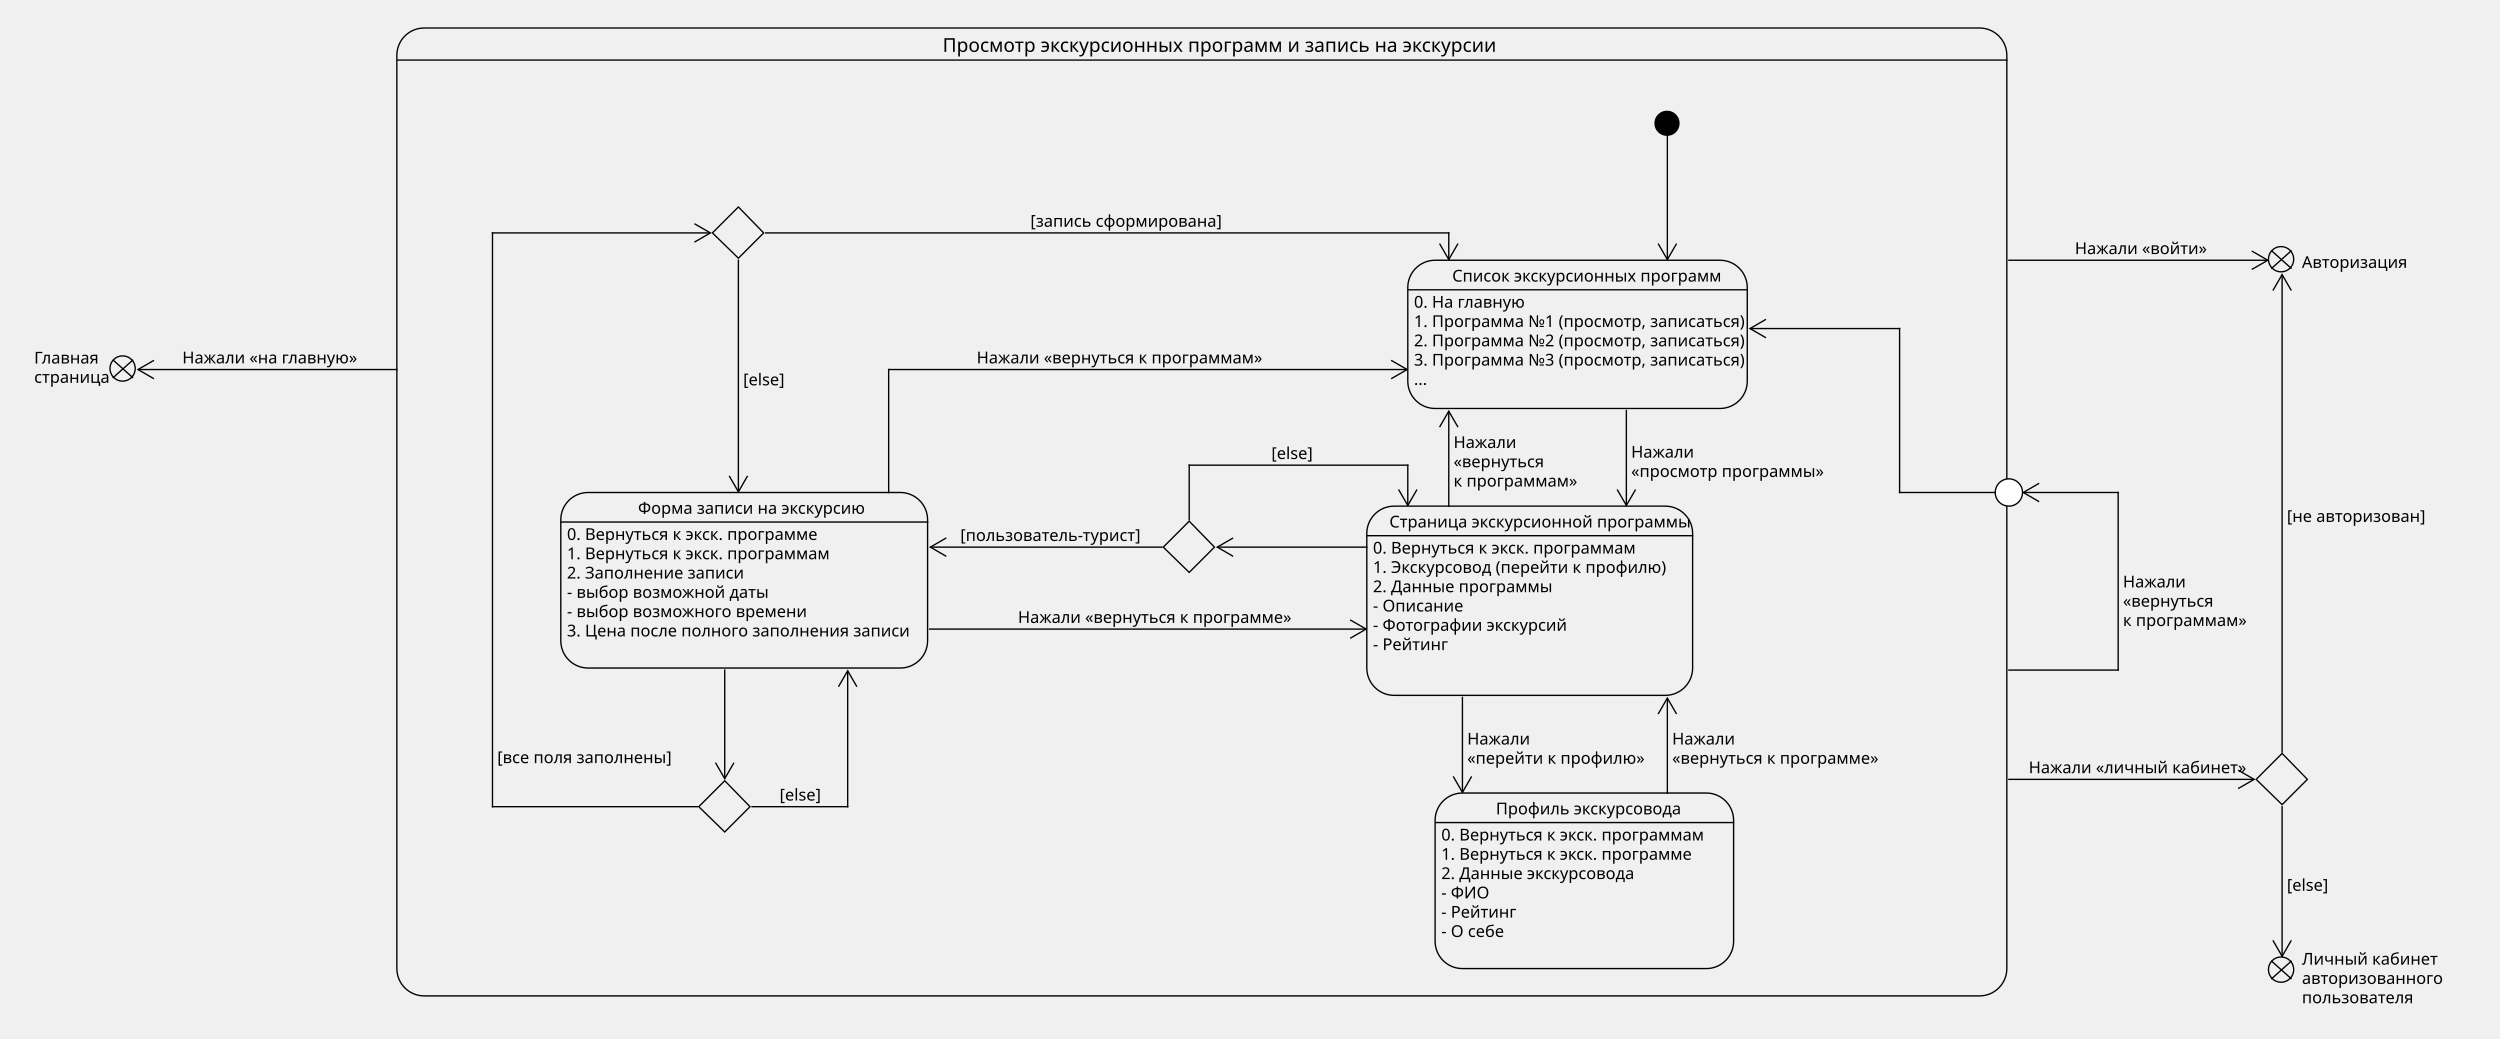
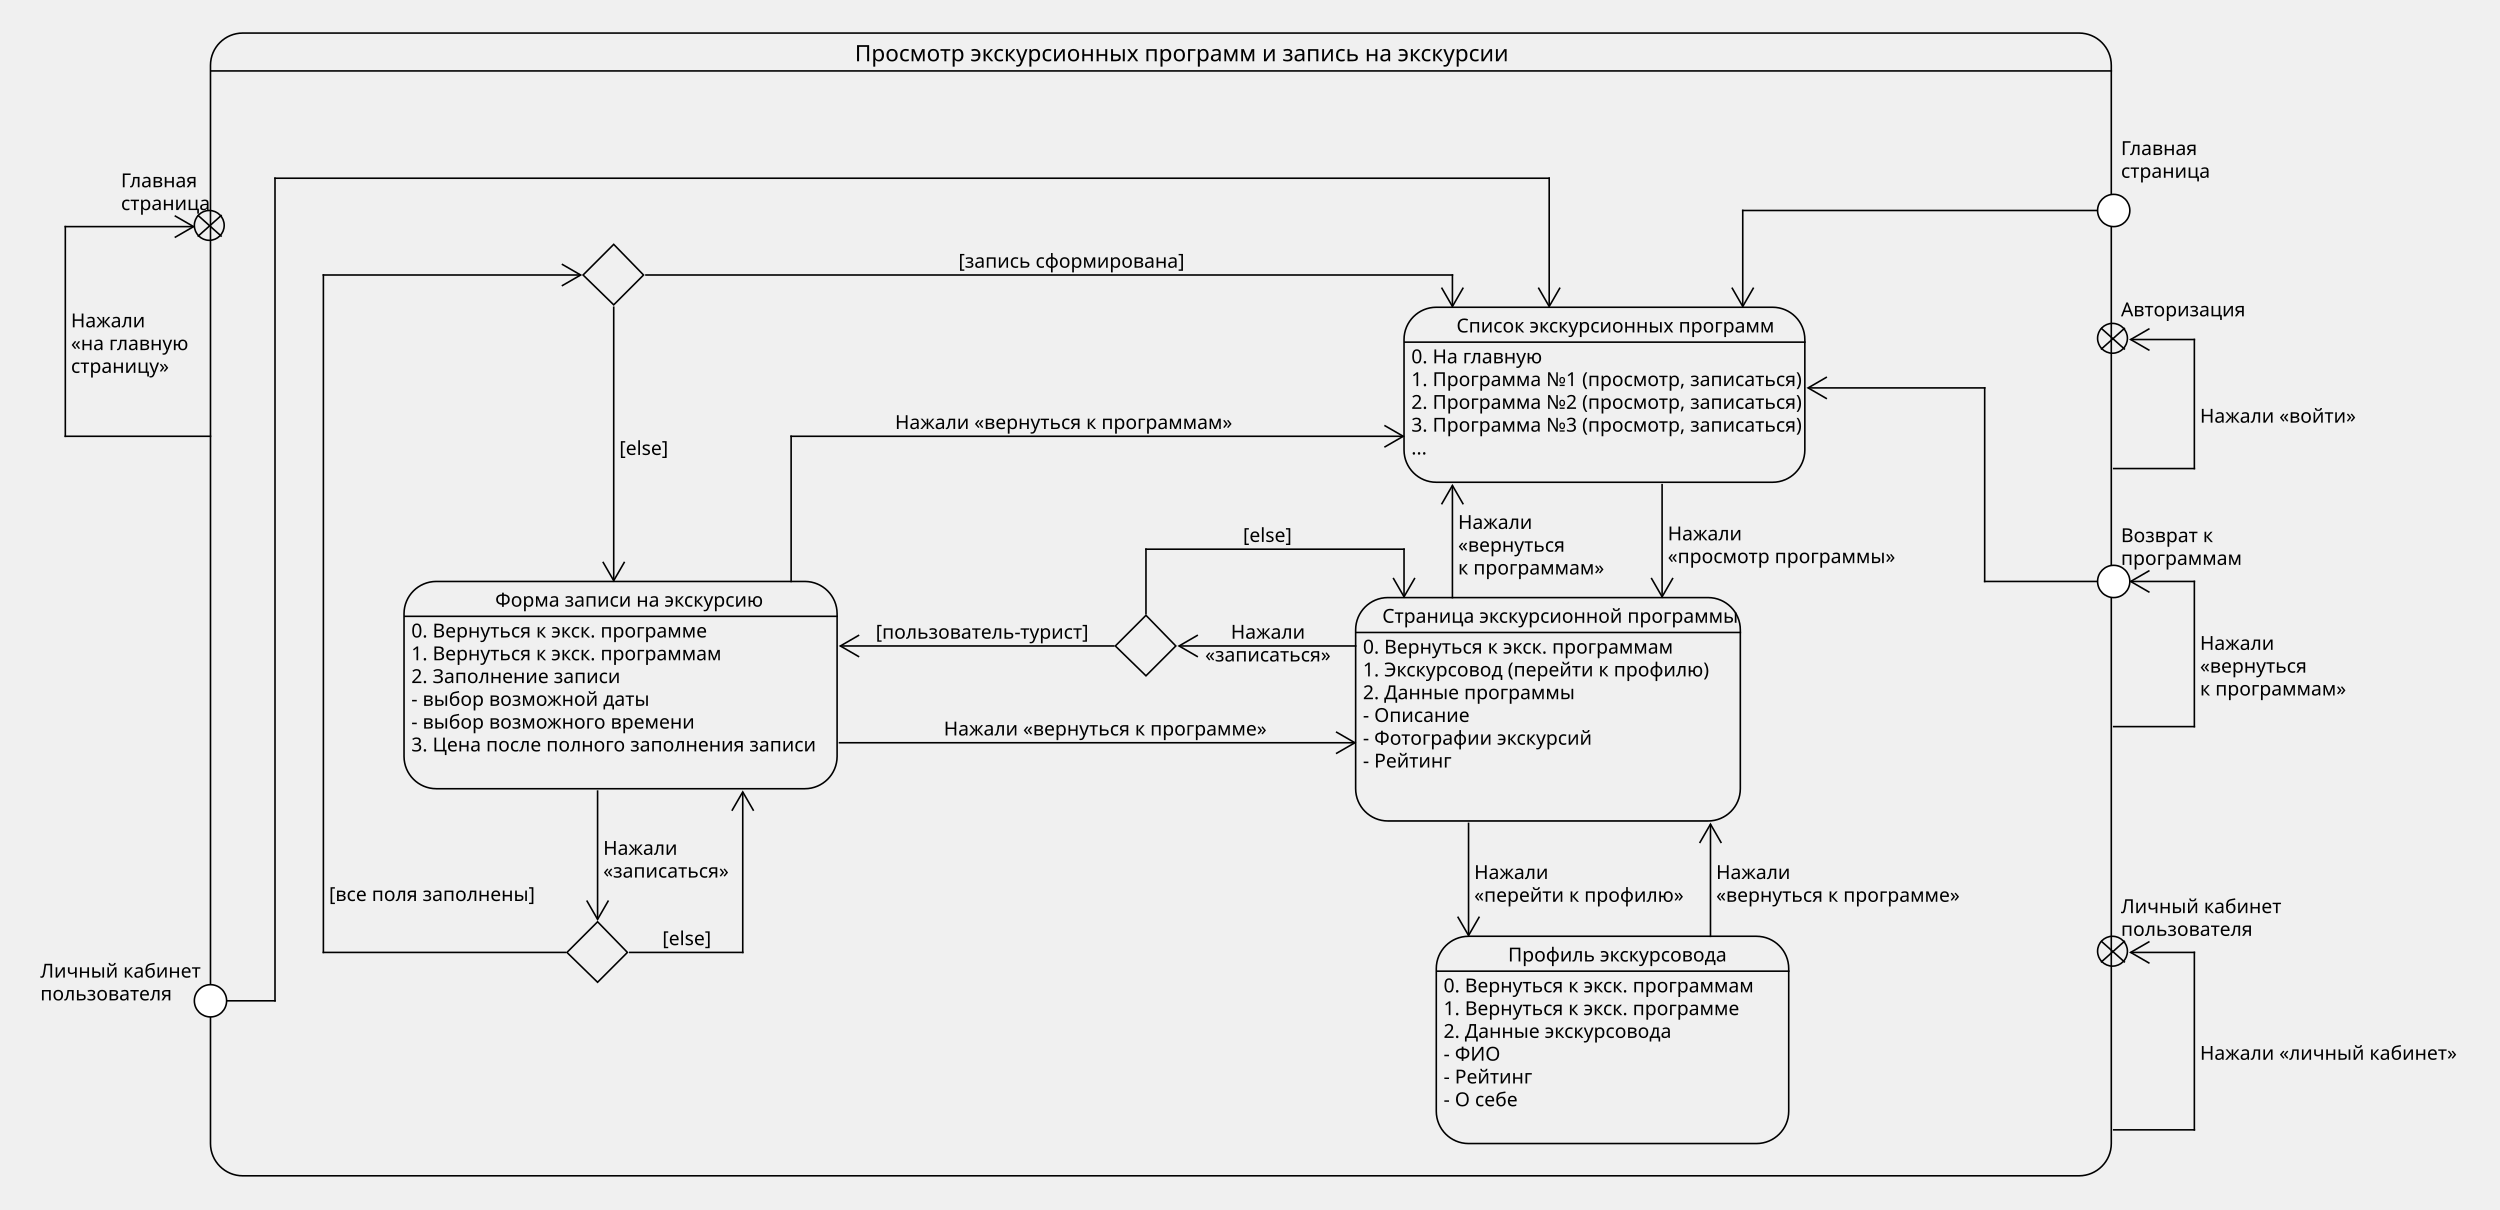
- <svg xmlns="http://www.w3.org/2000/svg" fill-opacity="1" color-rendering="auto" color-interpolation="auto" text-rendering="auto" stroke="black" stroke-linecap="square" width="1830" stroke-miterlimit="10" shape-rendering="auto" stroke-opacity="1" fill="black" stroke-dasharray="none" font-weight="normal" stroke-width="1" viewBox="180 410 1830 760" height="760" font-family="'Dialog'" font-style="normal" stroke-linejoin="miter" font-size="12px" stroke-dashoffset="0" image-rendering="auto">
+ <svg xmlns="http://www.w3.org/2000/svg" fill-opacity="1" color-rendering="auto" color-interpolation="auto" text-rendering="auto" stroke="black" stroke-linecap="square" width="1550" stroke-miterlimit="10" shape-rendering="auto" stroke-opacity="1" fill="black" stroke-dasharray="none" font-weight="normal" stroke-width="1" viewBox="20 260 1550 750" height="750" font-family="'Dialog'" font-style="normal" stroke-linejoin="miter" font-size="12px" stroke-dashoffset="0" image-rendering="auto">
  <defs id="genericDefs" />
  <g>
    <defs id="defs1">
      <clipPath clipPathUnits="userSpaceOnUse" id="clipPath1">
        <path d="M0 0 L2147483647 0 L2147483647 2147483647 L0 2147483647 L0 0 Z" />
      </clipPath>
      <clipPath clipPathUnits="userSpaceOnUse" id="clipPath2">
        <path d="M0 0 L0 70 L100 70 L100 0 Z" />
      </clipPath>
      <clipPath clipPathUnits="userSpaceOnUse" id="clipPath3">
-         <path d="M0 0 L0 50 L130 50 L130 0 Z" />
+         <path d="M0 0 L0 70 L120 70 L120 0 Z" />
      </clipPath>
      <clipPath clipPathUnits="userSpaceOnUse" id="clipPath4">
        <path d="M0 0 L0 20 L20 20 L20 0 Z" />
      </clipPath>
      <clipPath clipPathUnits="userSpaceOnUse" id="clipPath5">
-         <path d="M0 0 L0 40 L40 40 L40 0 Z" />
+         <path d="M0 0 L0 70 L110 70 L110 0 Z" />
      </clipPath>
      <clipPath clipPathUnits="userSpaceOnUse" id="clipPath6">
        <path d="M0 0 L0 30 L100 30 L100 0 Z" />
      </clipPath>
      <clipPath clipPathUnits="userSpaceOnUse" id="clipPath7">
+         <path d="M0 0 L0 40 L40 40 L40 0 Z" />
+       </clipPath>
+       <clipPath clipPathUnits="userSpaceOnUse" id="clipPath8">
        <path d="M0 0 L0 710 L1180 710 L1180 0 Z" />
      </clipPath>
-       <clipPath clipPathUnits="userSpaceOnUse" id="clipPath8">
+       <clipPath clipPathUnits="userSpaceOnUse" id="clipPath9">
        <path d="M0 0 L0 130 L220 130 L220 0 Z" />
      </clipPath>
-       <clipPath clipPathUnits="userSpaceOnUse" id="clipPath9">
+       <clipPath clipPathUnits="userSpaceOnUse" id="clipPath10">
        <path d="M0 0 L0 140 L240 140 L240 0 Z" />
      </clipPath>
-       <clipPath clipPathUnits="userSpaceOnUse" id="clipPath10">
+       <clipPath clipPathUnits="userSpaceOnUse" id="clipPath11">
        <path d="M0 0 L0 110 L250 110 L250 0 Z" />
      </clipPath>
-       <clipPath clipPathUnits="userSpaceOnUse" id="clipPath11">
+       <clipPath clipPathUnits="userSpaceOnUse" id="clipPath12">
        <path d="M0 0 L0 130 L270 130 L270 0 Z" />
      </clipPath>
-       <clipPath clipPathUnits="userSpaceOnUse" id="clipPath12">
-         <path d="M0 0 L0 140 L60 140 L60 0 Z" />
-       </clipPath>
      <clipPath clipPathUnits="userSpaceOnUse" id="clipPath13">
-         <path d="M0 0 L0 380 L120 380 L120 0 Z" />
+         <path d="M0 0 L0 540 L860 540 L860 0 Z" />
      </clipPath>
      <clipPath clipPathUnits="userSpaceOnUse" id="clipPath14">
-         <path d="M0 0 L0 40 L210 40 L210 0 Z" />
+         <path d="M0 0 L0 90 L260 90 L260 0 Z" />
      </clipPath>
      <clipPath clipPathUnits="userSpaceOnUse" id="clipPath15">
-         <path d="M0 0 L0 40 L220 40 L220 0 Z" />
+         <path d="M0 0 L0 140 L230 140 L230 0 Z" />
      </clipPath>
      <clipPath clipPathUnits="userSpaceOnUse" id="clipPath16">
+         <path d="M0 0 L0 160 L120 160 L120 0 Z" />
+       </clipPath>
+       <clipPath clipPathUnits="userSpaceOnUse" id="clipPath17">
+         <path d="M0 0 L0 110 L170 110 L170 0 Z" />
+       </clipPath>
+       <clipPath clipPathUnits="userSpaceOnUse" id="clipPath18">
        <path d="M0 0 L0 150 L220 150 L220 0 Z" />
      </clipPath>
-       <clipPath clipPathUnits="userSpaceOnUse" id="clipPath17">
+       <clipPath clipPathUnits="userSpaceOnUse" id="clipPath19">
+         <path d="M0 0 L0 60 L530 60 L530 0 Z" />
+       </clipPath>
+       <clipPath clipPathUnits="userSpaceOnUse" id="clipPath20">
+         <path d="M0 0 L0 200 L60 200 L60 0 Z" />
+       </clipPath>
+       <clipPath clipPathUnits="userSpaceOnUse" id="clipPath21">
+         <path d="M0 0 L0 450 L190 450 L190 0 Z" />
+       </clipPath>
+       <clipPath clipPathUnits="userSpaceOnUse" id="clipPath22">
        <path d="M0 0 L0 130 L30 130 L30 0 Z" />
      </clipPath>
-       <clipPath clipPathUnits="userSpaceOnUse" id="clipPath18">
-         <path d="M0 0 L0 60 L530 60 L530 0 Z" />
-       </clipPath>
-       <clipPath clipPathUnits="userSpaceOnUse" id="clipPath19">
-         <path d="M0 0 L0 200 L60 200 L60 0 Z" />
-       </clipPath>
-       <clipPath clipPathUnits="userSpaceOnUse" id="clipPath20">
-         <path d="M0 0 L0 450 L190 450 L190 0 Z" />
-       </clipPath>
-       <clipPath clipPathUnits="userSpaceOnUse" id="clipPath21">
-         <path d="M0 0 L0 110 L30 110 L30 0 Z" />
-       </clipPath>
-       <clipPath clipPathUnits="userSpaceOnUse" id="clipPath22">
+       <clipPath clipPathUnits="userSpaceOnUse" id="clipPath23">
+         <path d="M0 0 L0 110 L100 110 L100 0 Z" />
+       </clipPath>
+       <clipPath clipPathUnits="userSpaceOnUse" id="clipPath24">
        <path d="M0 0 L0 40 L350 40 L350 0 Z" />
      </clipPath>
-       <clipPath clipPathUnits="userSpaceOnUse" id="clipPath23">
+       <clipPath clipPathUnits="userSpaceOnUse" id="clipPath25">
        <path d="M0 0 L0 80 L190 80 L190 0 Z" />
      </clipPath>
-       <clipPath clipPathUnits="userSpaceOnUse" id="clipPath24">
-         <path d="M0 0 L0 30 L140 30 L140 0 Z" />
-       </clipPath>
-       <clipPath clipPathUnits="userSpaceOnUse" id="clipPath25">
-         <path d="M0 0 L0 160 L190 160 L190 0 Z" />
-       </clipPath>
      <clipPath clipPathUnits="userSpaceOnUse" id="clipPath26">
+         <path d="M0 0 L0 40 L140 40 L140 0 Z" />
+       </clipPath>
+       <clipPath clipPathUnits="userSpaceOnUse" id="clipPath27">
+         <path d="M0 0 L0 120 L160 120 L160 0 Z" />
+       </clipPath>
+       <clipPath clipPathUnits="userSpaceOnUse" id="clipPath28">
        <path d="M0 0 L0 100 L110 100 L110 0 Z" />
      </clipPath>
-       <clipPath clipPathUnits="userSpaceOnUse" id="clipPath27">
+       <clipPath clipPathUnits="userSpaceOnUse" id="clipPath29">
        <path d="M0 0 L0 100 L150 100 L150 0 Z" />
      </clipPath>
-       <clipPath clipPathUnits="userSpaceOnUse" id="clipPath28">
+       <clipPath clipPathUnits="userSpaceOnUse" id="clipPath30">
        <path d="M0 0 L0 100 L170 100 L170 0 Z" />
      </clipPath>
-       <clipPath clipPathUnits="userSpaceOnUse" id="clipPath29">
+       <clipPath clipPathUnits="userSpaceOnUse" id="clipPath31">
        <path d="M0 0 L0 100 L160 100 L160 0 Z" />
      </clipPath>
-       <clipPath clipPathUnits="userSpaceOnUse" id="clipPath30">
+       <clipPath clipPathUnits="userSpaceOnUse" id="clipPath32">
        <path d="M0 0 L0 130 L410 130 L410 0 Z" />
      </clipPath>
-       <clipPath clipPathUnits="userSpaceOnUse" id="clipPath31">
+       <clipPath clipPathUnits="userSpaceOnUse" id="clipPath33">
        <path d="M0 0 L0 40 L200 40 L200 0 Z" />
      </clipPath>
-       <clipPath clipPathUnits="userSpaceOnUse" id="clipPath32">
+       <clipPath clipPathUnits="userSpaceOnUse" id="clipPath34">
        <path d="M0 0 L0 40 L100 40 L100 0 Z" />
      </clipPath>
    </defs>
-     <g font-family="sans-serif" transform="translate(200,660)">
-       <text x="5" xml:space="preserve" y="16.125" clip-path="url(#clipPath2)" stroke="none">Главная</text>
-       <text x="5" xml:space="preserve" y="30.25" clip-path="url(#clipPath2)" stroke="none">страница</text>
-     </g>
-     <g font-family="sans-serif" transform="translate(1860,1100)">
+     <g font-family="sans-serif" transform="translate(1330,580)">
+       <text x="5" xml:space="preserve" y="16.125" clip-path="url(#clipPath2)" stroke="none">Возврат к</text>
+       <text x="5" xml:space="preserve" y="30.25" clip-path="url(#clipPath2)" stroke="none">программам</text>
+     </g>
+     <g font-family="sans-serif" transform="translate(1330,810)">
      <text x="5" xml:space="preserve" y="16.125" clip-path="url(#clipPath3)" stroke="none">Личный кабинет</text>
-       <text x="5" xml:space="preserve" y="30.25" clip-path="url(#clipPath3)" stroke="none">авторизованного</text>
-       <text x="5" xml:space="preserve" y="44.375" clip-path="url(#clipPath3)" stroke="none">пользователя</text>
-     </g>
-     <g fill="rgb(255,255,255)" fill-opacity="0" transform="translate(1840,1110)" stroke-opacity="0" stroke="rgb(255,255,255)">
+       <text x="5" xml:space="preserve" y="30.25" clip-path="url(#clipPath3)" stroke="none">пользователя</text>
+     </g>
+     <g fill="rgb(255,255,255)" fill-opacity="0" transform="translate(1320,840)" stroke-opacity="0" stroke="rgb(255,255,255)">
      <circle r="9.25" clip-path="url(#clipPath4)" cx="9.75" cy="9.75" stroke="none" />
    </g>
-     <g transform="translate(1840,1110)">
+     <g transform="translate(1320,840)">
      <circle fill="none" r="9.25" clip-path="url(#clipPath4)" cx="9.75" cy="9.75" />
      <path fill="none" d="M2.919 3.667 L17.081 16.333" clip-path="url(#clipPath4)" />
      <path fill="none" d="M2.919 16.333 L17.081 3.667" clip-path="url(#clipPath4)" />
    </g>
-     <g fill="rgb(255,255,255)" fill-opacity="0" transform="translate(1830,960)" stroke-opacity="0" stroke="rgb(255,255,255)">
-       <path d="M20.5 1.5 L39 20.5 L20.5 39 L1.5 20.5 Z" stroke="none" clip-path="url(#clipPath5)" />
-     </g>
-     <g transform="translate(1830,960)">
-       <path fill="none" d="M20.5 1.5 L39 20.5 L20.5 39 L1.5 20.5 Z" clip-path="url(#clipPath5)" />
-     </g>
-     <g fill="rgb(255,255,255)" fill-opacity="0" transform="translate(260,670)" stroke-opacity="0" stroke="rgb(255,255,255)">
+     <g font-family="sans-serif" transform="translate(1330,340)">
+       <text x="5" xml:space="preserve" y="16.125" clip-path="url(#clipPath2)" stroke="none">Главная</text>
+       <text x="5" xml:space="preserve" y="30.25" clip-path="url(#clipPath2)" stroke="none">страница</text>
+     </g>
+     <g font-family="sans-serif" transform="translate(40,850)">
+       <text x="5" xml:space="preserve" y="16.125" clip-path="url(#clipPath5)" stroke="none">Личный кабинет</text>
+       <text x="5" xml:space="preserve" y="30.25" clip-path="url(#clipPath5)" stroke="none">пользователя</text>
+     </g>
+     <g font-family="sans-serif" transform="translate(1330,440)">
+       <text x="5" xml:space="preserve" y="16.125" clip-path="url(#clipPath6)" stroke="none">Авторизация</text>
+     </g>
+     <g fill="rgb(255,255,255)" fill-opacity="0" transform="translate(1320,460)" stroke-opacity="0" stroke="rgb(255,255,255)">
      <circle r="9.25" clip-path="url(#clipPath4)" cx="9.75" cy="9.75" stroke="none" />
    </g>
-     <g transform="translate(260,670)">
+     <g transform="translate(1320,460)">
      <circle fill="none" r="9.25" clip-path="url(#clipPath4)" cx="9.75" cy="9.75" />
      <path fill="none" d="M2.919 3.667 L17.081 16.333" clip-path="url(#clipPath4)" />
      <path fill="none" d="M2.919 16.333 L17.081 3.667" clip-path="url(#clipPath4)" />
    </g>
-     <g font-family="sans-serif" transform="translate(1860,590)">
-       <text x="5" xml:space="preserve" y="16.125" clip-path="url(#clipPath6)" stroke="none">Авторизация</text>
-     </g>
-     <g fill="rgb(255,255,255)" fill-opacity="0" transform="translate(1840,590)" stroke-opacity="0" stroke="rgb(255,255,255)">
+     <g font-family="sans-serif" transform="translate(90,360)">
+       <text x="5" xml:space="preserve" y="16.125" clip-path="url(#clipPath2)" stroke="none">Главная</text>
+       <text x="5" xml:space="preserve" y="30.25" clip-path="url(#clipPath2)" stroke="none">страница</text>
+     </g>
+     <g fill="rgb(255,255,255)" fill-opacity="0" transform="translate(140,390)" stroke-opacity="0" stroke="rgb(255,255,255)">
      <circle r="9.25" clip-path="url(#clipPath4)" cx="9.75" cy="9.75" stroke="none" />
    </g>
-     <g transform="translate(1840,590)">
+     <g transform="translate(140,390)">
      <circle fill="none" r="9.25" clip-path="url(#clipPath4)" cx="9.75" cy="9.75" />
      <path fill="none" d="M2.919 3.667 L17.081 16.333" clip-path="url(#clipPath4)" />
      <path fill="none" d="M2.919 16.333 L17.081 3.667" clip-path="url(#clipPath4)" />
    </g>
-     <g transform="translate(1390,490)">
-       <circle r="8.75" clip-path="url(#clipPath4)" cx="10.25" cy="10.25" stroke="none" />
-       <circle fill="none" r="8.75" clip-path="url(#clipPath4)" cx="10.25" cy="10.25" />
-     </g>
-     <g fill="rgb(255,255,255)" fill-opacity="0" transform="translate(700,560)" stroke-opacity="0" stroke="rgb(255,255,255)">
-       <path d="M20.5 1.5 L39 20.5 L20.5 39 L1.5 20.5 Z" stroke="none" clip-path="url(#clipPath5)" />
-     </g>
-     <g transform="translate(700,560)">
-       <path fill="none" d="M20.5 1.5 L39 20.5 L20.5 39 L1.5 20.5 Z" clip-path="url(#clipPath5)" />
-     </g>
-     <g fill="rgb(255,255,255)" fill-opacity="0" transform="translate(690,980)" stroke-opacity="0" stroke="rgb(255,255,255)">
-       <path d="M20.5 1.5 L39 20.5 L20.5 39 L1.5 20.5 Z" stroke="none" clip-path="url(#clipPath5)" />
-     </g>
-     <g transform="translate(690,980)">
-       <path fill="none" d="M20.5 1.5 L39 20.5 L20.5 39 L1.5 20.5 Z" clip-path="url(#clipPath5)" />
-     </g>
-     <g fill="rgb(255,255,255)" fill-opacity="0" transform="translate(1030,790)" stroke-opacity="0" stroke="rgb(255,255,255)">
-       <path d="M20.5 1.5 L39 20.5 L20.5 39 L1.5 20.5 Z" stroke="none" clip-path="url(#clipPath5)" />
-     </g>
-     <g transform="translate(1030,790)">
-       <path fill="none" d="M20.5 1.5 L39 20.5 L20.5 39 L1.5 20.5 Z" clip-path="url(#clipPath5)" />
-     </g>
-     <g fill="rgb(255,255,255)" fill-opacity="0" transform="translate(470,430)" stroke-opacity="0" stroke="rgb(255,255,255)">
-       <rect x="0.5" y="0.5" clip-path="url(#clipPath7)" width="1178.5" rx="20" ry="20" height="708.5" stroke="none" />
-     </g>
-     <g transform="translate(470,430)">
-       <rect x="0.5" y="0.5" clip-path="url(#clipPath7)" fill="none" width="1178.5" rx="20" ry="20" height="708.5" />
-       <text x="400" font-size="14px" y="17.969" clip-path="url(#clipPath7)" font-family="sans-serif" stroke="none" xml:space="preserve">Просмотр экскурсионных программ и запись на экскурсии</text>
-       <path fill="none" d="M1 23.969 L1179 23.969" clip-path="url(#clipPath7)" />
-     </g>
-     <g fill="rgb(255,255,255)" fill-opacity="0" transform="translate(1230,990)" stroke-opacity="0" stroke="rgb(255,255,255)">
-       <rect x="0.5" y="0.5" clip-path="url(#clipPath8)" width="218.5" rx="20" ry="20" height="128.5" stroke="none" />
-     </g>
-     <g transform="translate(1230,990)">
-       <rect x="0.5" y="0.5" clip-path="url(#clipPath8)" fill="none" width="218.5" rx="20" ry="20" height="128.5" />
-       <text x="45" xml:space="preserve" y="16.125" clip-path="url(#clipPath8)" font-family="sans-serif" stroke="none">Профиль экскурсовода</text>
-       <path fill="none" d="M1 22.125 L219 22.125" clip-path="url(#clipPath8)" />
-       <text x="5" xml:space="preserve" y="35.25" clip-path="url(#clipPath8)" font-family="sans-serif" stroke="none">0. Вернуться к экск. программам</text>
-       <text x="5" xml:space="preserve" y="49.375" clip-path="url(#clipPath8)" font-family="sans-serif" stroke="none">1. Вернуться к экск. программе</text>
-       <text x="5" xml:space="preserve" y="63.5" clip-path="url(#clipPath8)" font-family="sans-serif" stroke="none">2. Данные экскурсовода</text>
-       <text x="5" xml:space="preserve" y="77.625" clip-path="url(#clipPath8)" font-family="sans-serif" stroke="none">- ФИО</text>
-       <text x="5" xml:space="preserve" y="91.75" clip-path="url(#clipPath8)" font-family="sans-serif" stroke="none">- Рейтинг</text>
-       <text x="5" xml:space="preserve" y="105.875" clip-path="url(#clipPath8)" font-family="sans-serif" stroke="none">- О себе</text>
-     </g>
-     <g fill="rgb(255,255,255)" fill-opacity="0" transform="translate(1180,780)" stroke-opacity="0" stroke="rgb(255,255,255)">
-       <rect x="0.5" y="0.5" clip-path="url(#clipPath9)" width="238.5" rx="20" ry="20" height="138.5" stroke="none" />
-     </g>
-     <g transform="translate(1180,780)">
-       <rect x="0.5" y="0.5" clip-path="url(#clipPath9)" fill="none" width="238.5" rx="20" ry="20" height="138.5" />
-       <text x="17" xml:space="preserve" y="16.125" clip-path="url(#clipPath9)" font-family="sans-serif" stroke="none">Страница экскурсионной программы</text>
-       <path fill="none" d="M1 22.125 L239 22.125" clip-path="url(#clipPath9)" />
+     <g fill="rgb(255,255,255)" fill-opacity="0" transform="translate(380,410)" stroke-opacity="0" stroke="rgb(255,255,255)">
+       <path d="M20.5 1.5 L39 20.5 L20.5 39 L1.5 20.5 Z" stroke="none" clip-path="url(#clipPath7)" />
+     </g>
+     <g transform="translate(380,410)">
+       <path fill="none" d="M20.5 1.5 L39 20.5 L20.5 39 L1.5 20.5 Z" clip-path="url(#clipPath7)" />
+     </g>
+     <g fill="rgb(255,255,255)" fill-opacity="0" transform="translate(370,830)" stroke-opacity="0" stroke="rgb(255,255,255)">
+       <path d="M20.5 1.5 L39 20.5 L20.5 39 L1.5 20.5 Z" stroke="none" clip-path="url(#clipPath7)" />
+     </g>
+     <g transform="translate(370,830)">
+       <path fill="none" d="M20.5 1.5 L39 20.5 L20.5 39 L1.5 20.5 Z" clip-path="url(#clipPath7)" />
+     </g>
+     <g fill="rgb(255,255,255)" fill-opacity="0" transform="translate(710,640)" stroke-opacity="0" stroke="rgb(255,255,255)">
+       <path d="M20.5 1.5 L39 20.5 L20.5 39 L1.5 20.5 Z" stroke="none" clip-path="url(#clipPath7)" />
+     </g>
+     <g transform="translate(710,640)">
+       <path fill="none" d="M20.5 1.5 L39 20.5 L20.5 39 L1.5 20.5 Z" clip-path="url(#clipPath7)" />
+     </g>
+     <g fill="rgb(255,255,255)" fill-opacity="0" transform="translate(150,280)" stroke-opacity="0" stroke="rgb(255,255,255)">
+       <rect x="0.5" y="0.5" clip-path="url(#clipPath8)" width="1178.5" rx="20" ry="20" height="708.5" stroke="none" />
+     </g>
+     <g transform="translate(150,280)">
+       <rect x="0.5" y="0.5" clip-path="url(#clipPath8)" fill="none" width="1178.5" rx="20" ry="20" height="708.5" />
+       <text x="400" font-size="14px" y="17.969" clip-path="url(#clipPath8)" font-family="sans-serif" stroke="none" xml:space="preserve">Просмотр экскурсионных программ и запись на экскурсии</text>
+       <path fill="none" d="M1 23.969 L1179 23.969" clip-path="url(#clipPath8)" />
+     </g>
+     <g fill="rgb(255,255,255)" fill-opacity="0" transform="translate(910,840)" stroke-opacity="0" stroke="rgb(255,255,255)">
+       <rect x="0.5" y="0.5" clip-path="url(#clipPath9)" width="218.5" rx="20" ry="20" height="128.5" stroke="none" />
+     </g>
+     <g transform="translate(910,840)">
+       <rect x="0.5" y="0.5" clip-path="url(#clipPath9)" fill="none" width="218.5" rx="20" ry="20" height="128.5" />
+       <text x="45" xml:space="preserve" y="16.125" clip-path="url(#clipPath9)" font-family="sans-serif" stroke="none">Профиль экскурсовода</text>
+       <path fill="none" d="M1 22.125 L219 22.125" clip-path="url(#clipPath9)" />
      <text x="5" xml:space="preserve" y="35.25" clip-path="url(#clipPath9)" font-family="sans-serif" stroke="none">0. Вернуться к экск. программам</text>
-       <text x="5" xml:space="preserve" y="49.375" clip-path="url(#clipPath9)" font-family="sans-serif" stroke="none">1. Экскурсовод (перейти к профилю)</text>
-       <text x="5" xml:space="preserve" y="63.5" clip-path="url(#clipPath9)" font-family="sans-serif" stroke="none">2. Данные программы</text>
-       <text x="5" xml:space="preserve" y="77.625" clip-path="url(#clipPath9)" font-family="sans-serif" stroke="none">- Описание</text>
-       <text x="5" xml:space="preserve" y="91.75" clip-path="url(#clipPath9)" font-family="sans-serif" stroke="none">- Фотографии экскурсий</text>
-       <text x="5" xml:space="preserve" y="105.875" clip-path="url(#clipPath9)" font-family="sans-serif" stroke="none">- Рейтинг</text>
-     </g>
-     <g fill="rgb(255,255,255)" fill-opacity="0" transform="translate(1210,600)" stroke-opacity="0" stroke="rgb(255,255,255)">
-       <rect x="0.5" y="0.5" clip-path="url(#clipPath10)" width="248.5" rx="20" ry="20" height="108.5" stroke="none" />
-     </g>
-     <g transform="translate(1210,600)">
-       <rect x="0.5" y="0.5" clip-path="url(#clipPath10)" fill="none" width="248.5" rx="20" ry="20" height="108.5" />
-       <text x="33" xml:space="preserve" y="16.125" clip-path="url(#clipPath10)" font-family="sans-serif" stroke="none">Список экскурсионных программ</text>
-       <path fill="none" d="M1 22.125 L249 22.125" clip-path="url(#clipPath10)" />
-       <text x="5" xml:space="preserve" y="35.25" clip-path="url(#clipPath10)" font-family="sans-serif" stroke="none">0. На главную</text>
-       <text x="5" xml:space="preserve" y="49.375" clip-path="url(#clipPath10)" font-family="sans-serif" stroke="none">1. Программа №1 (просмотр, записаться)</text>
-       <text x="5" xml:space="preserve" y="63.5" clip-path="url(#clipPath10)" font-family="sans-serif" stroke="none">2. Программа №2 (просмотр, записаться)</text>
-       <text x="5" xml:space="preserve" y="77.625" clip-path="url(#clipPath10)" font-family="sans-serif" stroke="none">3. Программа №3 (просмотр, записаться)</text>
-       <text x="5" xml:space="preserve" y="91.75" clip-path="url(#clipPath10)" font-family="sans-serif" stroke="none">...</text>
-     </g>
-     <g fill="rgb(255,255,255)" fill-opacity="0" transform="translate(590,770)" stroke-opacity="0" stroke="rgb(255,255,255)">
-       <rect x="0.5" y="0.5" clip-path="url(#clipPath11)" width="268.5" rx="20" ry="20" height="128.5" stroke="none" />
-     </g>
-     <g transform="translate(590,770)">
-       <rect x="0.5" y="0.5" clip-path="url(#clipPath11)" fill="none" width="268.5" rx="20" ry="20" height="128.5" />
-       <text x="57" xml:space="preserve" y="16.125" clip-path="url(#clipPath11)" font-family="sans-serif" stroke="none">Форма записи на экскурсию</text>
-       <path fill="none" d="M1 22.125 L269 22.125" clip-path="url(#clipPath11)" />
-       <text x="5" xml:space="preserve" y="35.25" clip-path="url(#clipPath11)" font-family="sans-serif" stroke="none">0. Вернуться к экск. программе</text>
-       <text x="5" xml:space="preserve" y="49.375" clip-path="url(#clipPath11)" font-family="sans-serif" stroke="none">1. Вернуться к экск. программам</text>
-       <text x="5" xml:space="preserve" y="63.5" clip-path="url(#clipPath11)" font-family="sans-serif" stroke="none">2. Заполнение записи</text>
-       <text x="5" xml:space="preserve" y="77.625" clip-path="url(#clipPath11)" font-family="sans-serif" stroke="none">- выбор возможной даты </text>
-       <text x="5" xml:space="preserve" y="91.75" clip-path="url(#clipPath11)" font-family="sans-serif" stroke="none">- выбор возможного времени</text>
-       <text x="5" xml:space="preserve" y="105.875" clip-path="url(#clipPath11)" font-family="sans-serif" stroke="none">3. Цена после полного заполнения записи</text>
-     </g>
-     <g transform="translate(1840,990)">
-       <path fill="none" d="M10.5 10.5 L10.5 119.5" clip-path="url(#clipPath12)" />
-       <path fill="none" d="M4 108.742 L10.5 120 L17 108.742" clip-path="url(#clipPath12)" />
-       <text x="14" xml:space="preserve" y="72.062" clip-path="url(#clipPath12)" font-family="sans-serif" stroke="none">[else]</text>
-     </g>
-     <g transform="translate(1840,600)">
-       <path fill="none" d="M10.5 360.5 L10.5 11.5" clip-path="url(#clipPath13)" />
-       <path fill="none" d="M17 22.258 L10.5 11 L4 22.258" clip-path="url(#clipPath13)" />
-       <text x="14" xml:space="preserve" y="192.062" clip-path="url(#clipPath13)" font-family="sans-serif" stroke="none">[не авторизован]</text>
-     </g>
-     <g transform="translate(1640,960)">
-       <path fill="none" d="M10.5 20.5 L189.5 20.5" clip-path="url(#clipPath14)" />
-       <path fill="none" d="M178.742 27 L190 20.5 L178.742 14" clip-path="url(#clipPath14)" />
-       <text x="25.015" xml:space="preserve" y="16" clip-path="url(#clipPath14)" font-family="sans-serif" stroke="none">Нажали «личный кабинет»</text>
-     </g>
-     <g transform="translate(270,660)">
-       <path fill="none" d="M200.5 20.5 L11.5 20.5" clip-path="url(#clipPath15)" />
-       <path fill="none" d="M22.258 14 L11 20.5 L22.258 27" clip-path="url(#clipPath15)" />
-       <text x="43.441" xml:space="preserve" y="16" clip-path="url(#clipPath15)" font-family="sans-serif" stroke="none">Нажали «на главную»</text>
-     </g>
-     <g transform="translate(1640,580)">
-       <path fill="none" d="M10.5 20.5 L199.5 20.5" clip-path="url(#clipPath15)" />
-       <path fill="none" d="M188.742 27 L200 20.5 L188.742 14" clip-path="url(#clipPath15)" />
-       <text x="58.81" xml:space="preserve" y="16" clip-path="url(#clipPath15)" font-family="sans-serif" stroke="none">Нажали «войти»</text>
-     </g>
-     <g transform="translate(1450,640)">
-       <path fill="none" d="M199.5 130.5 L120.5 130.5" clip-path="url(#clipPath16)" />
-       <path fill="none" d="M120.5 130.5 L120.5 10.5" clip-path="url(#clipPath16)" />
-       <path fill="none" d="M120.5 10.5 L11.5 10.5" clip-path="url(#clipPath16)" />
-       <circle fill="white" r="10" clip-path="url(#clipPath16)" cx="200.5" cy="130.5" stroke="none" />
-       <circle fill="none" r="10" clip-path="url(#clipPath16)" cx="200.5" cy="130.5" />
-       <path fill="none" d="M22.258 4 L11 10.5 L22.258 17" clip-path="url(#clipPath16)" />
-     </g>
-     <g transform="translate(1390,490)">
-       <path fill="none" d="M10.5 10.5 L10.5 109.5" clip-path="url(#clipPath17)" />
-       <path fill="none" d="M4 98.742 L10.5 110 L17 98.742" clip-path="url(#clipPath17)" />
-     </g>
-     <g transform="translate(730,560)">
-       <path fill="none" d="M10.5 20.5 L510.5 20.5" clip-path="url(#clipPath18)" />
-       <path fill="none" d="M510.5 20.5 L510.5 39.5" clip-path="url(#clipPath18)" />
-       <path fill="none" d="M504 28.742 L510.5 40 L517 28.742" clip-path="url(#clipPath18)" />
-       <text x="204.249" xml:space="preserve" y="16" clip-path="url(#clipPath18)" font-family="sans-serif" stroke="none">[запись сформирована]</text>
-     </g>
-     <g transform="translate(710,590)">
-       <path fill="none" d="M10.5 10.5 L10.5 179.5" clip-path="url(#clipPath19)" />
-       <path fill="none" d="M4 168.742 L10.5 180 L17 168.742" clip-path="url(#clipPath19)" />
-       <text x="14" xml:space="preserve" y="102.062" clip-path="url(#clipPath19)" font-family="sans-serif" stroke="none">[else]</text>
-     </g>
-     <g transform="translate(530,570)">
-       <path fill="none" d="M160.5 430.5 L10.5 430.5" clip-path="url(#clipPath20)" />
-       <path fill="none" d="M10.5 430.5 L10.5 10.5" clip-path="url(#clipPath20)" />
-       <path fill="none" d="M10.5 10.5 L169.5 10.5" clip-path="url(#clipPath20)" />
-       <path fill="none" d="M158.742 17 L170 10.5 L158.742 4" clip-path="url(#clipPath20)" />
-       <text x="14" xml:space="preserve" y="398.625" clip-path="url(#clipPath20)" font-family="sans-serif" stroke="none">[все поля заполнены]</text>
-     </g>
-     <g transform="translate(790,890)">
-       <path fill="none" d="M10.5 110.5 L10.5 11.5" clip-path="url(#clipPath17)" />
-       <path fill="none" d="M17 22.258 L10.5 11 L4 22.258" clip-path="url(#clipPath17)" />
-     </g>
-     <g transform="translate(700,890)">
-       <path fill="none" d="M10.5 10.5 L10.5 89.5" clip-path="url(#clipPath21)" />
-       <path fill="none" d="M4 78.742 L10.5 90 L17 78.742" clip-path="url(#clipPath21)" />
-     </g>
-     <g transform="translate(850,850)">
-       <path fill="none" d="M10.5 20.5 L329.5 20.5" clip-path="url(#clipPath22)" />
-       <path fill="none" d="M318.742 27 L330 20.5 L318.742 14" clip-path="url(#clipPath22)" />
-       <text x="75.157" xml:space="preserve" y="16" clip-path="url(#clipPath22)" font-family="sans-serif" stroke="none">Нажали «вернуться к программе»</text>
-     </g>
-     <g transform="translate(1040,730)">
-       <path fill="none" d="M10.5 60.5 L10.5 20.5" clip-path="url(#clipPath23)" />
-       <path fill="none" d="M10.5 20.5 L170.5 20.5" clip-path="url(#clipPath23)" />
-       <path fill="none" d="M170.5 20.5 L170.5 49.5" clip-path="url(#clipPath23)" />
-       <path fill="none" d="M164 38.742 L170.5 50 L177 38.742" clip-path="url(#clipPath23)" />
-       <text x="70.659" xml:space="preserve" y="16" clip-path="url(#clipPath23)" font-family="sans-serif" stroke="none">[else]</text>
-     </g>
-     <g transform="translate(1060,800)">
-       <path fill="none" d="M120.5 10.5 L11.5 10.5" clip-path="url(#clipPath24)" />
-       <path fill="none" d="M22.258 4 L11 10.5 L22.258 17" clip-path="url(#clipPath24)" />
-     </g>
-     <g transform="translate(1640,760)">
-       <path fill="none" d="M10.5 140.5 L90.5 140.5" clip-path="url(#clipPath25)" />
-       <path fill="none" d="M90.5 140.5 L90.5 10.5" clip-path="url(#clipPath25)" />
-       <path fill="none" d="M90.5 10.5 L21.5 10.5" clip-path="url(#clipPath25)" />
-       <path fill="none" d="M32.258 4 L21 10.5 L32.258 17" clip-path="url(#clipPath25)" />
-       <text x="94" xml:space="preserve" y="80" clip-path="url(#clipPath25)" font-family="sans-serif" stroke="none">Нажали </text>
-       <text x="94" xml:space="preserve" y="94.125" clip-path="url(#clipPath25)" font-family="sans-serif" stroke="none">«вернуться </text>
-       <text x="94" xml:space="preserve" y="108.25" clip-path="url(#clipPath25)" font-family="sans-serif" stroke="none">к программам»</text>
-     </g>
-     <g transform="translate(1230,700)">
-       <path fill="none" d="M10.5 80.5 L10.5 11.5" clip-path="url(#clipPath26)" />
-       <path fill="none" d="M17 22.258 L10.5 11 L4 22.258" clip-path="url(#clipPath26)" />
-       <text x="14" xml:space="preserve" y="37.938" clip-path="url(#clipPath26)" font-family="sans-serif" stroke="none">Нажали </text>
-       <text x="14" xml:space="preserve" y="52.062" clip-path="url(#clipPath26)" font-family="sans-serif" stroke="none">«вернуться </text>
-       <text x="14" xml:space="preserve" y="66.188" clip-path="url(#clipPath26)" font-family="sans-serif" stroke="none">к программам»</text>
-     </g>
-     <g transform="translate(1240,910)">
-       <path fill="none" d="M10.5 10.5 L10.5 79.5" clip-path="url(#clipPath27)" />
-       <path fill="none" d="M4 68.742 L10.5 80 L17 68.742" clip-path="url(#clipPath27)" />
-       <text x="14" xml:space="preserve" y="45" clip-path="url(#clipPath27)" font-family="sans-serif" stroke="none">Нажали </text>
-       <text x="14" xml:space="preserve" y="59.125" clip-path="url(#clipPath27)" font-family="sans-serif" stroke="none">«перейти к профилю»</text>
-     </g>
-     <g transform="translate(1390,910)">
+       <text x="5" xml:space="preserve" y="49.375" clip-path="url(#clipPath9)" font-family="sans-serif" stroke="none">1. Вернуться к экск. программе</text>
+       <text x="5" xml:space="preserve" y="63.5" clip-path="url(#clipPath9)" font-family="sans-serif" stroke="none">2. Данные экскурсовода</text>
+       <text x="5" xml:space="preserve" y="77.625" clip-path="url(#clipPath9)" font-family="sans-serif" stroke="none">- ФИО</text>
+       <text x="5" xml:space="preserve" y="91.75" clip-path="url(#clipPath9)" font-family="sans-serif" stroke="none">- Рейтинг</text>
+       <text x="5" xml:space="preserve" y="105.875" clip-path="url(#clipPath9)" font-family="sans-serif" stroke="none">- О себе</text>
+     </g>
+     <g fill="rgb(255,255,255)" fill-opacity="0" transform="translate(860,630)" stroke-opacity="0" stroke="rgb(255,255,255)">
+       <rect x="0.5" y="0.5" clip-path="url(#clipPath10)" width="238.5" rx="20" ry="20" height="138.5" stroke="none" />
+     </g>
+     <g transform="translate(860,630)">
+       <rect x="0.5" y="0.5" clip-path="url(#clipPath10)" fill="none" width="238.5" rx="20" ry="20" height="138.5" />
+       <text x="17" xml:space="preserve" y="16.125" clip-path="url(#clipPath10)" font-family="sans-serif" stroke="none">Страница экскурсионной программы</text>
+       <path fill="none" d="M1 22.125 L239 22.125" clip-path="url(#clipPath10)" />
+       <text x="5" xml:space="preserve" y="35.25" clip-path="url(#clipPath10)" font-family="sans-serif" stroke="none">0. Вернуться к экск. программам</text>
+       <text x="5" xml:space="preserve" y="49.375" clip-path="url(#clipPath10)" font-family="sans-serif" stroke="none">1. Экскурсовод (перейти к профилю)</text>
+       <text x="5" xml:space="preserve" y="63.5" clip-path="url(#clipPath10)" font-family="sans-serif" stroke="none">2. Данные программы</text>
+       <text x="5" xml:space="preserve" y="77.625" clip-path="url(#clipPath10)" font-family="sans-serif" stroke="none">- Описание</text>
+       <text x="5" xml:space="preserve" y="91.75" clip-path="url(#clipPath10)" font-family="sans-serif" stroke="none">- Фотографии экскурсий</text>
+       <text x="5" xml:space="preserve" y="105.875" clip-path="url(#clipPath10)" font-family="sans-serif" stroke="none">- Рейтинг</text>
+     </g>
+     <g fill="rgb(255,255,255)" fill-opacity="0" transform="translate(890,450)" stroke-opacity="0" stroke="rgb(255,255,255)">
+       <rect x="0.5" y="0.5" clip-path="url(#clipPath11)" width="248.5" rx="20" ry="20" height="108.5" stroke="none" />
+     </g>
+     <g transform="translate(890,450)">
+       <rect x="0.5" y="0.5" clip-path="url(#clipPath11)" fill="none" width="248.5" rx="20" ry="20" height="108.5" />
+       <text x="33" xml:space="preserve" y="16.125" clip-path="url(#clipPath11)" font-family="sans-serif" stroke="none">Список экскурсионных программ</text>
+       <path fill="none" d="M1 22.125 L249 22.125" clip-path="url(#clipPath11)" />
+       <text x="5" xml:space="preserve" y="35.25" clip-path="url(#clipPath11)" font-family="sans-serif" stroke="none">0. На главную</text>
+       <text x="5" xml:space="preserve" y="49.375" clip-path="url(#clipPath11)" font-family="sans-serif" stroke="none">1. Программа №1 (просмотр, записаться)</text>
+       <text x="5" xml:space="preserve" y="63.5" clip-path="url(#clipPath11)" font-family="sans-serif" stroke="none">2. Программа №2 (просмотр, записаться)</text>
+       <text x="5" xml:space="preserve" y="77.625" clip-path="url(#clipPath11)" font-family="sans-serif" stroke="none">3. Программа №3 (просмотр, записаться)</text>
+       <text x="5" xml:space="preserve" y="91.75" clip-path="url(#clipPath11)" font-family="sans-serif" stroke="none">...</text>
+     </g>
+     <g fill="rgb(255,255,255)" fill-opacity="0" transform="translate(270,620)" stroke-opacity="0" stroke="rgb(255,255,255)">
+       <rect x="0.5" y="0.5" clip-path="url(#clipPath12)" width="268.5" rx="20" ry="20" height="128.5" stroke="none" />
+     </g>
+     <g transform="translate(270,620)">
+       <rect x="0.5" y="0.5" clip-path="url(#clipPath12)" fill="none" width="268.5" rx="20" ry="20" height="128.5" />
+       <text x="57" xml:space="preserve" y="16.125" clip-path="url(#clipPath12)" font-family="sans-serif" stroke="none">Форма записи на экскурсию</text>
+       <path fill="none" d="M1 22.125 L269 22.125" clip-path="url(#clipPath12)" />
+       <text x="5" xml:space="preserve" y="35.25" clip-path="url(#clipPath12)" font-family="sans-serif" stroke="none">0. Вернуться к экск. программе</text>
+       <text x="5" xml:space="preserve" y="49.375" clip-path="url(#clipPath12)" font-family="sans-serif" stroke="none">1. Вернуться к экск. программам</text>
+       <text x="5" xml:space="preserve" y="63.5" clip-path="url(#clipPath12)" font-family="sans-serif" stroke="none">2. Заполнение записи</text>
+       <text x="5" xml:space="preserve" y="77.625" clip-path="url(#clipPath12)" font-family="sans-serif" stroke="none">- выбор возможной даты </text>
+       <text x="5" xml:space="preserve" y="91.75" clip-path="url(#clipPath12)" font-family="sans-serif" stroke="none">- выбор возможного времени</text>
+       <text x="5" xml:space="preserve" y="105.875" clip-path="url(#clipPath12)" font-family="sans-serif" stroke="none">3. Цена после полного заполнения записи</text>
+     </g>
+     <g transform="translate(140,360)">
+       <path fill="none" d="M11.5 520.5 L50.5 520.5" clip-path="url(#clipPath13)" />
+       <path fill="none" d="M50.5 520.5 L50.5 10.5" clip-path="url(#clipPath13)" />
+       <path fill="none" d="M50.5 10.5 L840.5 10.5" clip-path="url(#clipPath13)" />
+       <path fill="none" d="M840.5 10.5 L840.5 89.5" clip-path="url(#clipPath13)" />
+       <circle fill="white" r="10" clip-path="url(#clipPath13)" cx="10.5" cy="520.5" stroke="none" />
+       <circle fill="none" r="10" clip-path="url(#clipPath13)" cx="10.5" cy="520.5" />
+       <path fill="none" d="M834 78.742 L840.5 90 L847 78.742" clip-path="url(#clipPath13)" />
+     </g>
+     <g transform="translate(1090,380)">
+       <path fill="none" d="M239.5 10.5 L10.5 10.5" clip-path="url(#clipPath14)" />
+       <path fill="none" d="M10.5 10.5 L10.5 69.5" clip-path="url(#clipPath14)" />
+       <circle fill="white" r="10" clip-path="url(#clipPath14)" cx="240.5" cy="10.5" stroke="none" />
+       <circle fill="none" r="10" clip-path="url(#clipPath14)" cx="240.5" cy="10.5" />
+       <path fill="none" d="M4 58.742 L10.5 70 L17 58.742" clip-path="url(#clipPath14)" />
+     </g>
+     <g transform="translate(1320,840)">
+       <path fill="none" d="M10.5 120.5 L60.5 120.5" clip-path="url(#clipPath15)" />
+       <path fill="none" d="M60.5 120.5 L60.5 10.5" clip-path="url(#clipPath15)" />
+       <path fill="none" d="M60.5 10.5 L21.5 10.5" clip-path="url(#clipPath15)" />
+       <path fill="none" d="M32.258 4 L21 10.5 L32.258 17" clip-path="url(#clipPath15)" />
+       <text x="64" xml:space="preserve" y="77.062" clip-path="url(#clipPath15)" font-family="sans-serif" stroke="none">Нажали «личный кабинет»</text>
+     </g>
+     <g transform="translate(50,390)">
+       <path fill="none" d="M100.5 140.5 L10.5 140.5" clip-path="url(#clipPath16)" />
+       <path fill="none" d="M10.5 140.5 L10.5 10.5" clip-path="url(#clipPath16)" />
+       <path fill="none" d="M10.5 10.5 L89.5 10.5" clip-path="url(#clipPath16)" />
+       <path fill="none" d="M78.742 17 L90 10.5 L78.742 4" clip-path="url(#clipPath16)" />
+       <text x="14" xml:space="preserve" y="72.938" clip-path="url(#clipPath16)" font-family="sans-serif" stroke="none">Нажали </text>
+       <text x="14" xml:space="preserve" y="87.062" clip-path="url(#clipPath16)" font-family="sans-serif" stroke="none">«на главную </text>
+       <text x="14" xml:space="preserve" y="101.188" clip-path="url(#clipPath16)" font-family="sans-serif" stroke="none">страницу»</text>
+     </g>
+     <g transform="translate(1320,460)">
+       <path fill="none" d="M10.5 90.5 L60.5 90.5" clip-path="url(#clipPath17)" />
+       <path fill="none" d="M60.5 90.5 L60.5 10.5" clip-path="url(#clipPath17)" />
+       <path fill="none" d="M60.5 10.5 L21.5 10.5" clip-path="url(#clipPath17)" />
+       <path fill="none" d="M32.258 4 L21 10.5 L32.258 17" clip-path="url(#clipPath17)" />
+       <text x="64" xml:space="preserve" y="62.062" clip-path="url(#clipPath17)" font-family="sans-serif" stroke="none">Нажали «войти»</text>
+     </g>
+     <g transform="translate(1130,490)">
+       <path fill="none" d="M199.5 130.5 L120.5 130.5" clip-path="url(#clipPath18)" />
+       <path fill="none" d="M120.5 130.5 L120.5 10.5" clip-path="url(#clipPath18)" />
+       <path fill="none" d="M120.5 10.5 L11.5 10.5" clip-path="url(#clipPath18)" />
+       <circle fill="white" r="10" clip-path="url(#clipPath18)" cx="200.5" cy="130.5" stroke="none" />
+       <circle fill="none" r="10" clip-path="url(#clipPath18)" cx="200.5" cy="130.5" />
+       <path fill="none" d="M22.258 4 L11 10.5 L22.258 17" clip-path="url(#clipPath18)" />
+     </g>
+     <g transform="translate(410,410)">
+       <path fill="none" d="M10.5 20.5 L510.5 20.5" clip-path="url(#clipPath19)" />
+       <path fill="none" d="M510.5 20.5 L510.5 39.5" clip-path="url(#clipPath19)" />
+       <path fill="none" d="M504 28.742 L510.5 40 L517 28.742" clip-path="url(#clipPath19)" />
+       <text x="204.249" xml:space="preserve" y="16" clip-path="url(#clipPath19)" font-family="sans-serif" stroke="none">[запись сформирована]</text>
+     </g>
+     <g transform="translate(390,440)">
+       <path fill="none" d="M10.5 10.5 L10.5 179.5" clip-path="url(#clipPath20)" />
+       <path fill="none" d="M4 168.742 L10.5 180 L17 168.742" clip-path="url(#clipPath20)" />
+       <text x="14" xml:space="preserve" y="102.062" clip-path="url(#clipPath20)" font-family="sans-serif" stroke="none">[else]</text>
+     </g>
+     <g transform="translate(210,420)">
+       <path fill="none" d="M160.5 430.5 L10.5 430.5" clip-path="url(#clipPath21)" />
+       <path fill="none" d="M10.5 430.5 L10.5 10.5" clip-path="url(#clipPath21)" />
+       <path fill="none" d="M10.5 10.5 L169.5 10.5" clip-path="url(#clipPath21)" />
+       <path fill="none" d="M158.742 17 L170 10.5 L158.742 4" clip-path="url(#clipPath21)" />
+       <text x="14" xml:space="preserve" y="398.625" clip-path="url(#clipPath21)" font-family="sans-serif" stroke="none">[все поля заполнены]</text>
+     </g>
+     <g transform="translate(470,740)">
+       <path fill="none" d="M10.5 110.5 L10.5 11.5" clip-path="url(#clipPath22)" />
+       <path fill="none" d="M17 22.258 L10.5 11 L4 22.258" clip-path="url(#clipPath22)" />
+     </g>
+     <g transform="translate(380,740)">
+       <path fill="none" d="M10.5 10.5 L10.5 89.5" clip-path="url(#clipPath23)" />
+       <path fill="none" d="M4 78.742 L10.5 90 L17 78.742" clip-path="url(#clipPath23)" />
+       <text x="14" xml:space="preserve" y="50" clip-path="url(#clipPath23)" font-family="sans-serif" stroke="none">Нажали </text>
+       <text x="14" xml:space="preserve" y="64.125" clip-path="url(#clipPath23)" font-family="sans-serif" stroke="none">«записаться»</text>
+     </g>
+     <g transform="translate(530,700)">
+       <path fill="none" d="M10.5 20.5 L329.5 20.5" clip-path="url(#clipPath24)" />
+       <path fill="none" d="M318.742 27 L330 20.5 L318.742 14" clip-path="url(#clipPath24)" />
+       <text x="75.157" xml:space="preserve" y="16" clip-path="url(#clipPath24)" font-family="sans-serif" stroke="none">Нажали «вернуться к программе»</text>
+     </g>
+     <g transform="translate(720,580)">
+       <path fill="none" d="M10.5 60.5 L10.5 20.5" clip-path="url(#clipPath25)" />
+       <path fill="none" d="M10.5 20.5 L170.5 20.5" clip-path="url(#clipPath25)" />
+       <path fill="none" d="M170.5 20.5 L170.5 49.5" clip-path="url(#clipPath25)" />
+       <path fill="none" d="M164 38.742 L170.5 50 L177 38.742" clip-path="url(#clipPath25)" />
+       <text x="70.659" xml:space="preserve" y="16" clip-path="url(#clipPath25)" font-family="sans-serif" stroke="none">[else]</text>
+     </g>
+     <g transform="translate(740,640)">
+       <path fill="none" d="M120.5 20.5 L11.5 20.5" clip-path="url(#clipPath26)" />
+       <path fill="none" d="M22.258 14 L11 20.5 L22.258 27" clip-path="url(#clipPath26)" />
+       <text x="43.127" xml:space="preserve" y="16" clip-path="url(#clipPath26)" font-family="sans-serif" stroke="none">Нажали </text>
+       <text x="27.178" xml:space="preserve" y="30.125" clip-path="url(#clipPath26)" font-family="sans-serif" stroke="none">«записаться»</text>
+     </g>
+     <g transform="translate(1320,610)">
+       <path fill="none" d="M10.5 100.5 L60.5 100.5" clip-path="url(#clipPath27)" />
+       <path fill="none" d="M60.5 100.5 L60.5 10.5" clip-path="url(#clipPath27)" />
+       <path fill="none" d="M60.5 10.5 L21.5 10.5" clip-path="url(#clipPath27)" />
+       <path fill="none" d="M32.258 4 L21 10.5 L32.258 17" clip-path="url(#clipPath27)" />
+       <text x="64" xml:space="preserve" y="52.938" clip-path="url(#clipPath27)" font-family="sans-serif" stroke="none">Нажали </text>
+       <text x="64" xml:space="preserve" y="67.062" clip-path="url(#clipPath27)" font-family="sans-serif" stroke="none">«вернуться </text>
+       <text x="64" xml:space="preserve" y="81.188" clip-path="url(#clipPath27)" font-family="sans-serif" stroke="none">к программам»</text>
+     </g>
+     <g transform="translate(910,550)">
      <path fill="none" d="M10.5 80.5 L10.5 11.5" clip-path="url(#clipPath28)" />
      <path fill="none" d="M17 22.258 L10.5 11 L4 22.258" clip-path="url(#clipPath28)" />
-       <text x="14" xml:space="preserve" y="45" clip-path="url(#clipPath28)" font-family="sans-serif" stroke="none">Нажали </text>
-       <text x="14" xml:space="preserve" y="59.125" clip-path="url(#clipPath28)" font-family="sans-serif" stroke="none">«вернуться к программе»</text>
-     </g>
-     <g transform="translate(1360,700)">
+       <text x="14" xml:space="preserve" y="37.938" clip-path="url(#clipPath28)" font-family="sans-serif" stroke="none">Нажали </text>
+       <text x="14" xml:space="preserve" y="52.062" clip-path="url(#clipPath28)" font-family="sans-serif" stroke="none">«вернуться </text>
+       <text x="14" xml:space="preserve" y="66.188" clip-path="url(#clipPath28)" font-family="sans-serif" stroke="none">к программам»</text>
+     </g>
+     <g transform="translate(920,760)">
      <path fill="none" d="M10.5 10.5 L10.5 79.5" clip-path="url(#clipPath29)" />
      <path fill="none" d="M4 68.742 L10.5 80 L17 68.742" clip-path="url(#clipPath29)" />
      <text x="14" xml:space="preserve" y="45" clip-path="url(#clipPath29)" font-family="sans-serif" stroke="none">Нажали </text>
-       <text x="14" xml:space="preserve" y="59.125" clip-path="url(#clipPath29)" font-family="sans-serif" stroke="none">«просмотр программы»</text>
-     </g>
-     <g transform="translate(820,660)">
-       <path fill="none" d="M10.5 110.5 L10.5 20.5" clip-path="url(#clipPath30)" />
-       <path fill="none" d="M10.5 20.5 L389.5 20.5" clip-path="url(#clipPath30)" />
-       <path fill="none" d="M378.742 27 L390 20.5 L378.742 14" clip-path="url(#clipPath30)" />
-       <text x="34.361" xml:space="preserve" y="16" clip-path="url(#clipPath30)" font-family="sans-serif" stroke="none">             Нажали «вернуться к программам»</text>
-     </g>
-     <g transform="translate(850,790)">
-       <path fill="none" d="M180.5 20.5 L11.5 20.5" clip-path="url(#clipPath31)" />
-       <path fill="none" d="M22.258 14 L11 20.5 L22.258 27" clip-path="url(#clipPath31)" />
-       <text x="32.946" xml:space="preserve" y="16" clip-path="url(#clipPath31)" font-family="sans-serif" stroke="none">[пользователь-турист]</text>
-     </g>
-     <g transform="translate(720,980)">
-       <path fill="none" d="M80.5 20.5 L10.5 20.5" clip-path="url(#clipPath32)" />
-       <text x="30.659" xml:space="preserve" y="16" clip-path="url(#clipPath32)" font-family="sans-serif" stroke="none">[else]</text>
+       <text x="14" xml:space="preserve" y="59.125" clip-path="url(#clipPath29)" font-family="sans-serif" stroke="none">«перейти к профилю»</text>
+     </g>
+     <g transform="translate(1070,760)">
+       <path fill="none" d="M10.5 80.5 L10.5 11.5" clip-path="url(#clipPath30)" />
+       <path fill="none" d="M17 22.258 L10.5 11 L4 22.258" clip-path="url(#clipPath30)" />
+       <text x="14" xml:space="preserve" y="45" clip-path="url(#clipPath30)" font-family="sans-serif" stroke="none">Нажали </text>
+       <text x="14" xml:space="preserve" y="59.125" clip-path="url(#clipPath30)" font-family="sans-serif" stroke="none">«вернуться к программе»</text>
+     </g>
+     <g transform="translate(1040,550)">
+       <path fill="none" d="M10.5 10.5 L10.5 79.5" clip-path="url(#clipPath31)" />
+       <path fill="none" d="M4 68.742 L10.5 80 L17 68.742" clip-path="url(#clipPath31)" />
+       <text x="14" xml:space="preserve" y="45" clip-path="url(#clipPath31)" font-family="sans-serif" stroke="none">Нажали </text>
+       <text x="14" xml:space="preserve" y="59.125" clip-path="url(#clipPath31)" font-family="sans-serif" stroke="none">«просмотр программы»</text>
+     </g>
+     <g transform="translate(500,510)">
+       <path fill="none" d="M10.5 110.5 L10.5 20.5" clip-path="url(#clipPath32)" />
+       <path fill="none" d="M10.5 20.5 L389.5 20.5" clip-path="url(#clipPath32)" />
+       <path fill="none" d="M378.742 27 L390 20.5 L378.742 14" clip-path="url(#clipPath32)" />
+       <text x="34.361" xml:space="preserve" y="16" clip-path="url(#clipPath32)" font-family="sans-serif" stroke="none">             Нажали «вернуться к программам»</text>
+     </g>
+     <g transform="translate(530,640)">
+       <path fill="none" d="M180.5 20.5 L11.5 20.5" clip-path="url(#clipPath33)" />
+       <path fill="none" d="M22.258 14 L11 20.5 L22.258 27" clip-path="url(#clipPath33)" />
+       <text x="32.946" xml:space="preserve" y="16" clip-path="url(#clipPath33)" font-family="sans-serif" stroke="none">[пользователь-турист]</text>
+     </g>
+     <g transform="translate(400,830)">
+       <path fill="none" d="M80.5 20.5 L10.5 20.5" clip-path="url(#clipPath34)" />
+       <text x="30.659" xml:space="preserve" y="16" clip-path="url(#clipPath34)" font-family="sans-serif" stroke="none">[else]</text>
    </g>
  </g>
</svg>
